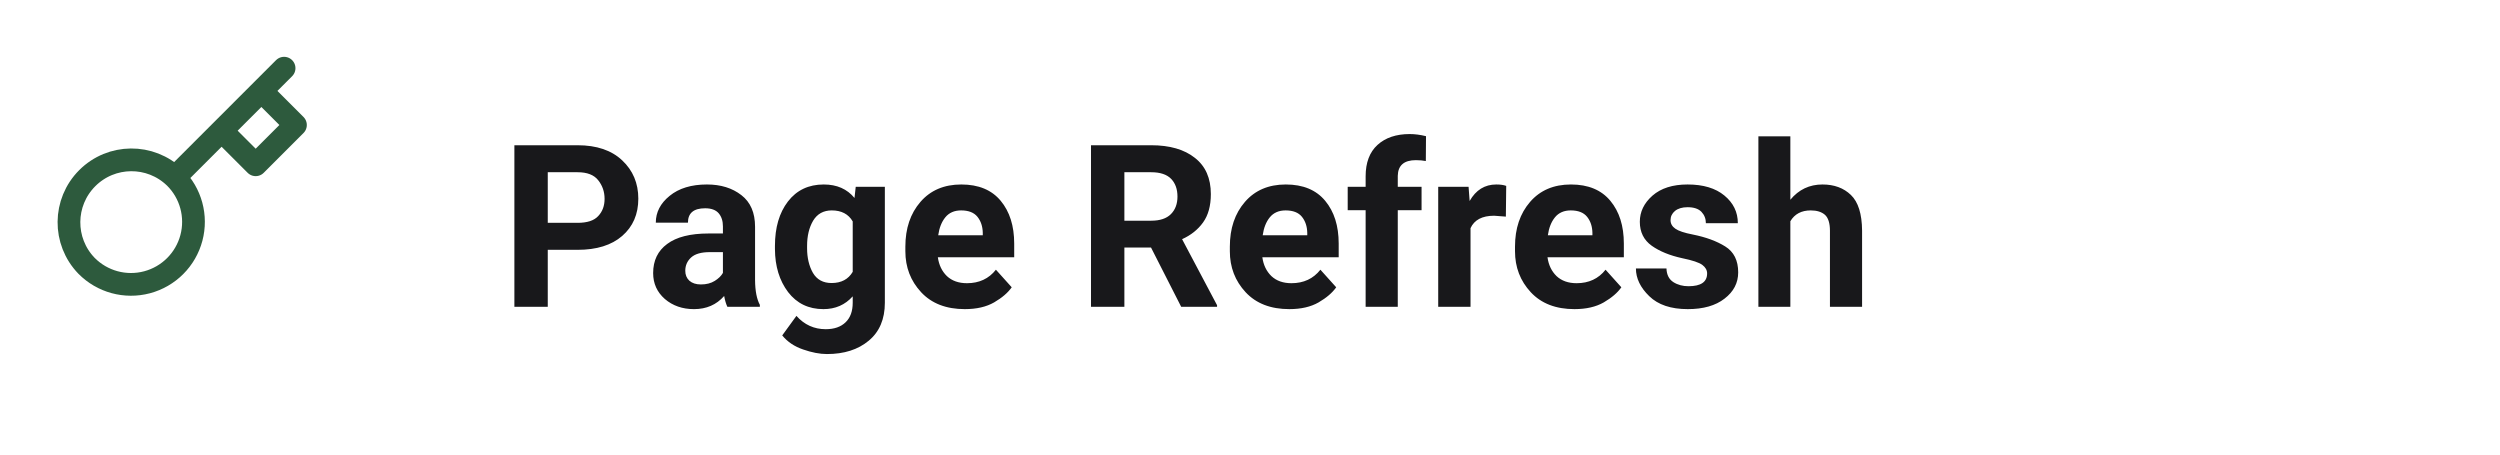
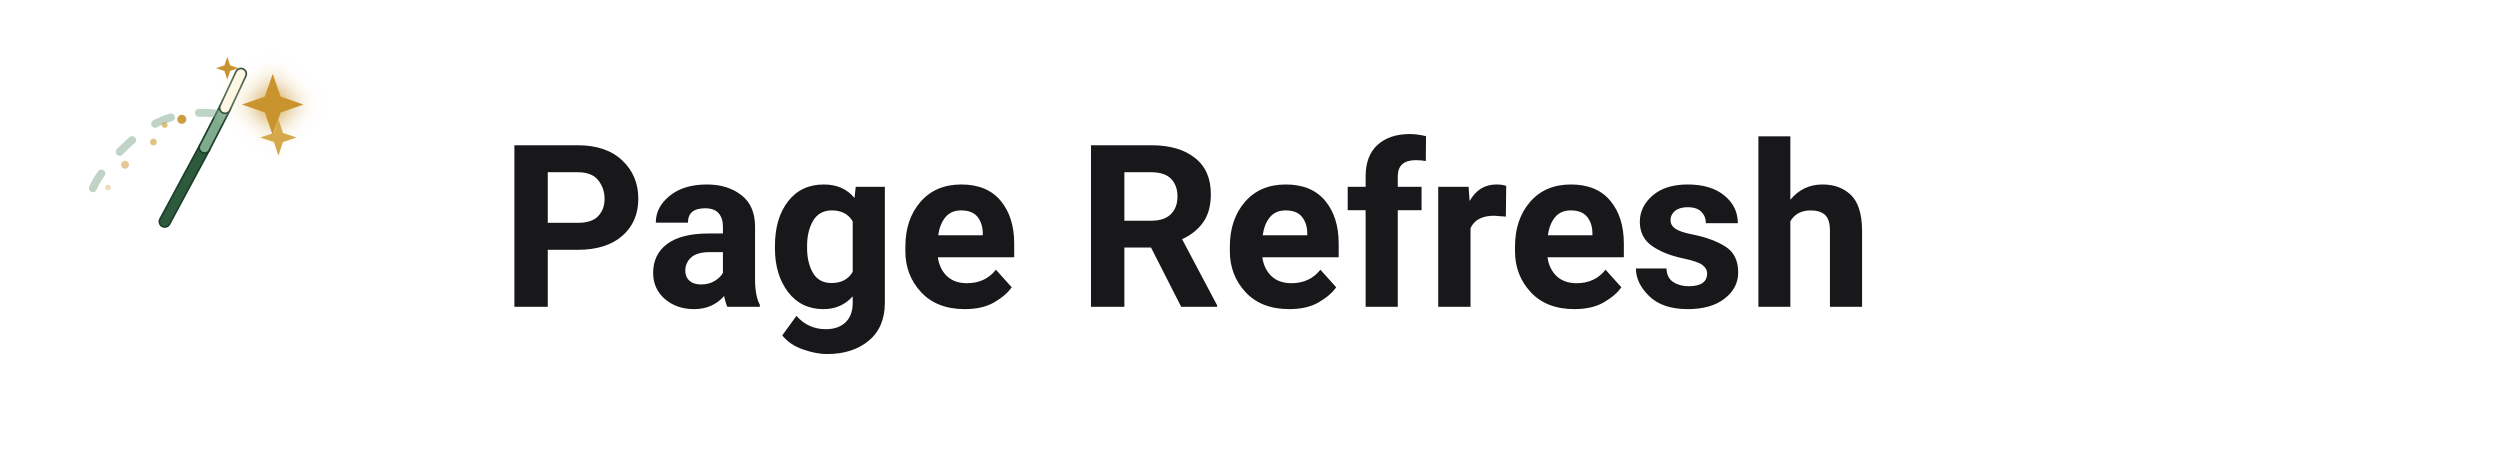
<svg xmlns="http://www.w3.org/2000/svg" width="220" height="40" viewBox="0 0 220 40" fill="none">
-   <g transform="translate(4, 4)" stroke="#2d5a3d" stroke-width="2" stroke-linecap="round" stroke-linejoin="round">
-     <path d="M21 2l-2 2m-7.61 7.61a5.5 5.5 0 1 1-7.778 7.778 5.5 5.5 0 0 1 7.777-7.777zm0 0L15.5 7.5m0 0l3 3L22 7l-3-3m-3.5 3.5L19 4" />
+   <g transform="translate(4, 4)" stroke-linecap="round" stroke-linejoin="round">
+     <defs>
+       <filter id="g" x="-50%" y="-50%" width="200%" height="200%">
+         <feGaussianBlur in="SourceGraphic" stdDeviation="1" result="blur" />
+         <feMerge>
+           <feMergeNode in="blur" />
+           <feMergeNode in="SourceGraphic" />
+         </feMerge>
+       </filter>
+     </defs>
+     <line x1="14" y1="9" x2="10.5" y2="15.5" stroke="#1a3d28" stroke-width="1.1" />
+     <line x1="14" y1="9" x2="10.5" y2="15.5" stroke="#2d5a3d" stroke-width="0.8" />
+     <line x1="15.8" y1="5.5" x2="14" y2="9" stroke="#1a3d28" stroke-width="1.1" />
+     <line x1="15.8" y1="5.5" x2="14" y2="9" stroke="#7faa8e" stroke-width="0.8" />
+     <line x1="17.2" y1="2.5" x2="15.8" y2="5.5" stroke="#1a3d28" stroke-width="1.1" />
+     <line x1="17.2" y1="2.5" x2="15.8" y2="5.5" stroke="#fff8e7" stroke-width="0.8" filter="url(#g)" />
+     <path d="M15 6c-2.5-0.3-5 0.3-7 2s-3.5 3.5-4 5" fill="none" stroke="#7faa8e" stroke-width="0.7" stroke-dasharray="1.5 2.5" opacity="0.5" />
+     <circle cx="12" cy="6.5" r="0.4" fill="#c9942e" opacity="0.9" />
+     <circle cx="9.5" cy="8.5" r="0.3" fill="#d4a84b" opacity="0.7" />
+     <circle cx="7" cy="10.5" r="0.35" fill="#c9942e" opacity="0.5" />
+     <circle cx="5.5" cy="12.5" r="0.25" fill="#d4a84b" opacity="0.4" />
+     <circle cx="10.5" cy="7" r="0.25" fill="#c9942e" opacity="0.6" />
+     <path d="M20 2.5l0.7 2 2 0.7-2 0.7-0.7 2-0.7-2-2-0.7 2-0.7z" fill="#c9942e" stroke="none" filter="url(#g)" />
+     <path d="M20.5 6.5l0.4 1.2 1.2 0.4-1.2 0.4-0.4 1.2-0.4-1.2-1.2-0.4 1.2-0.4z" fill="#d4a84b" stroke="none" />
+     <path d="M16 1l0.25 0.75 0.75 0.25-0.75 0.25-0.25 0.75-0.25-0.75-0.75-0.25 0.75-0.25z" fill="#c9942e" stroke="none" />
  </g>
  <text x="44" y="27" font-family="-apple-system, BlinkMacSystemFont, 'Segoe UI', Roboto, sans-serif" font-size="20" font-weight="700" fill="#18181b">Page Refresh</text>
</svg>
